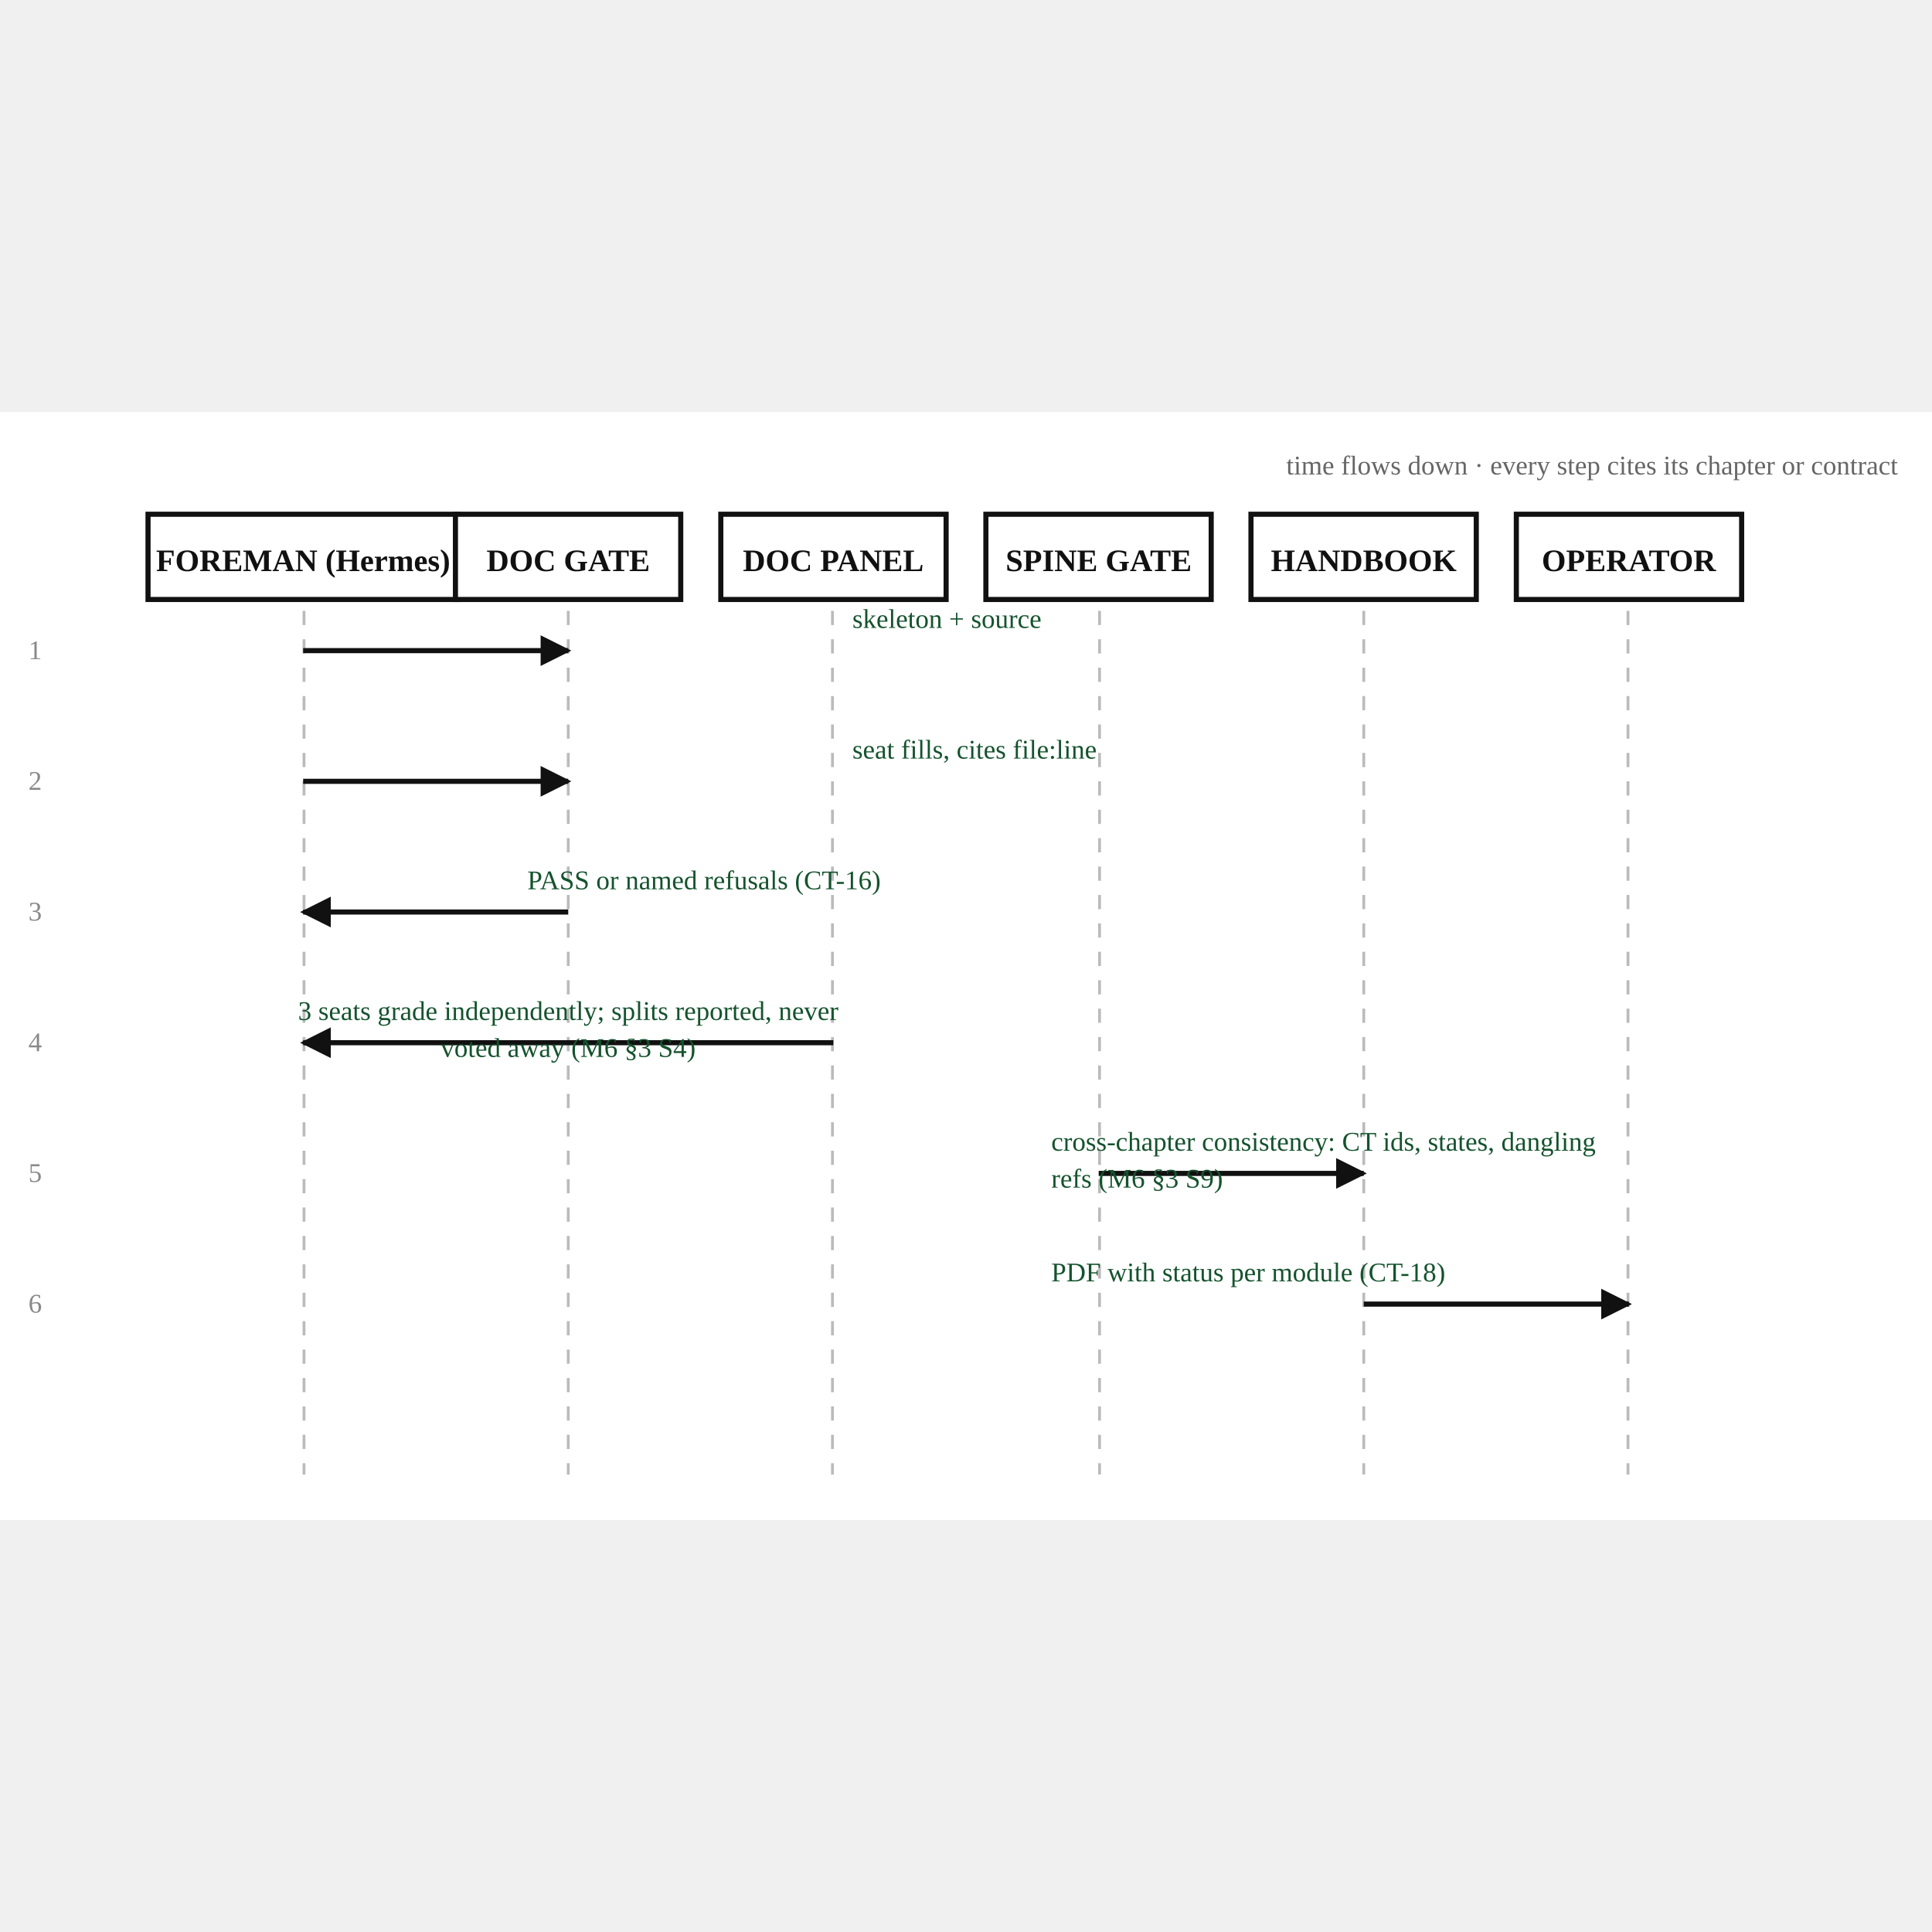
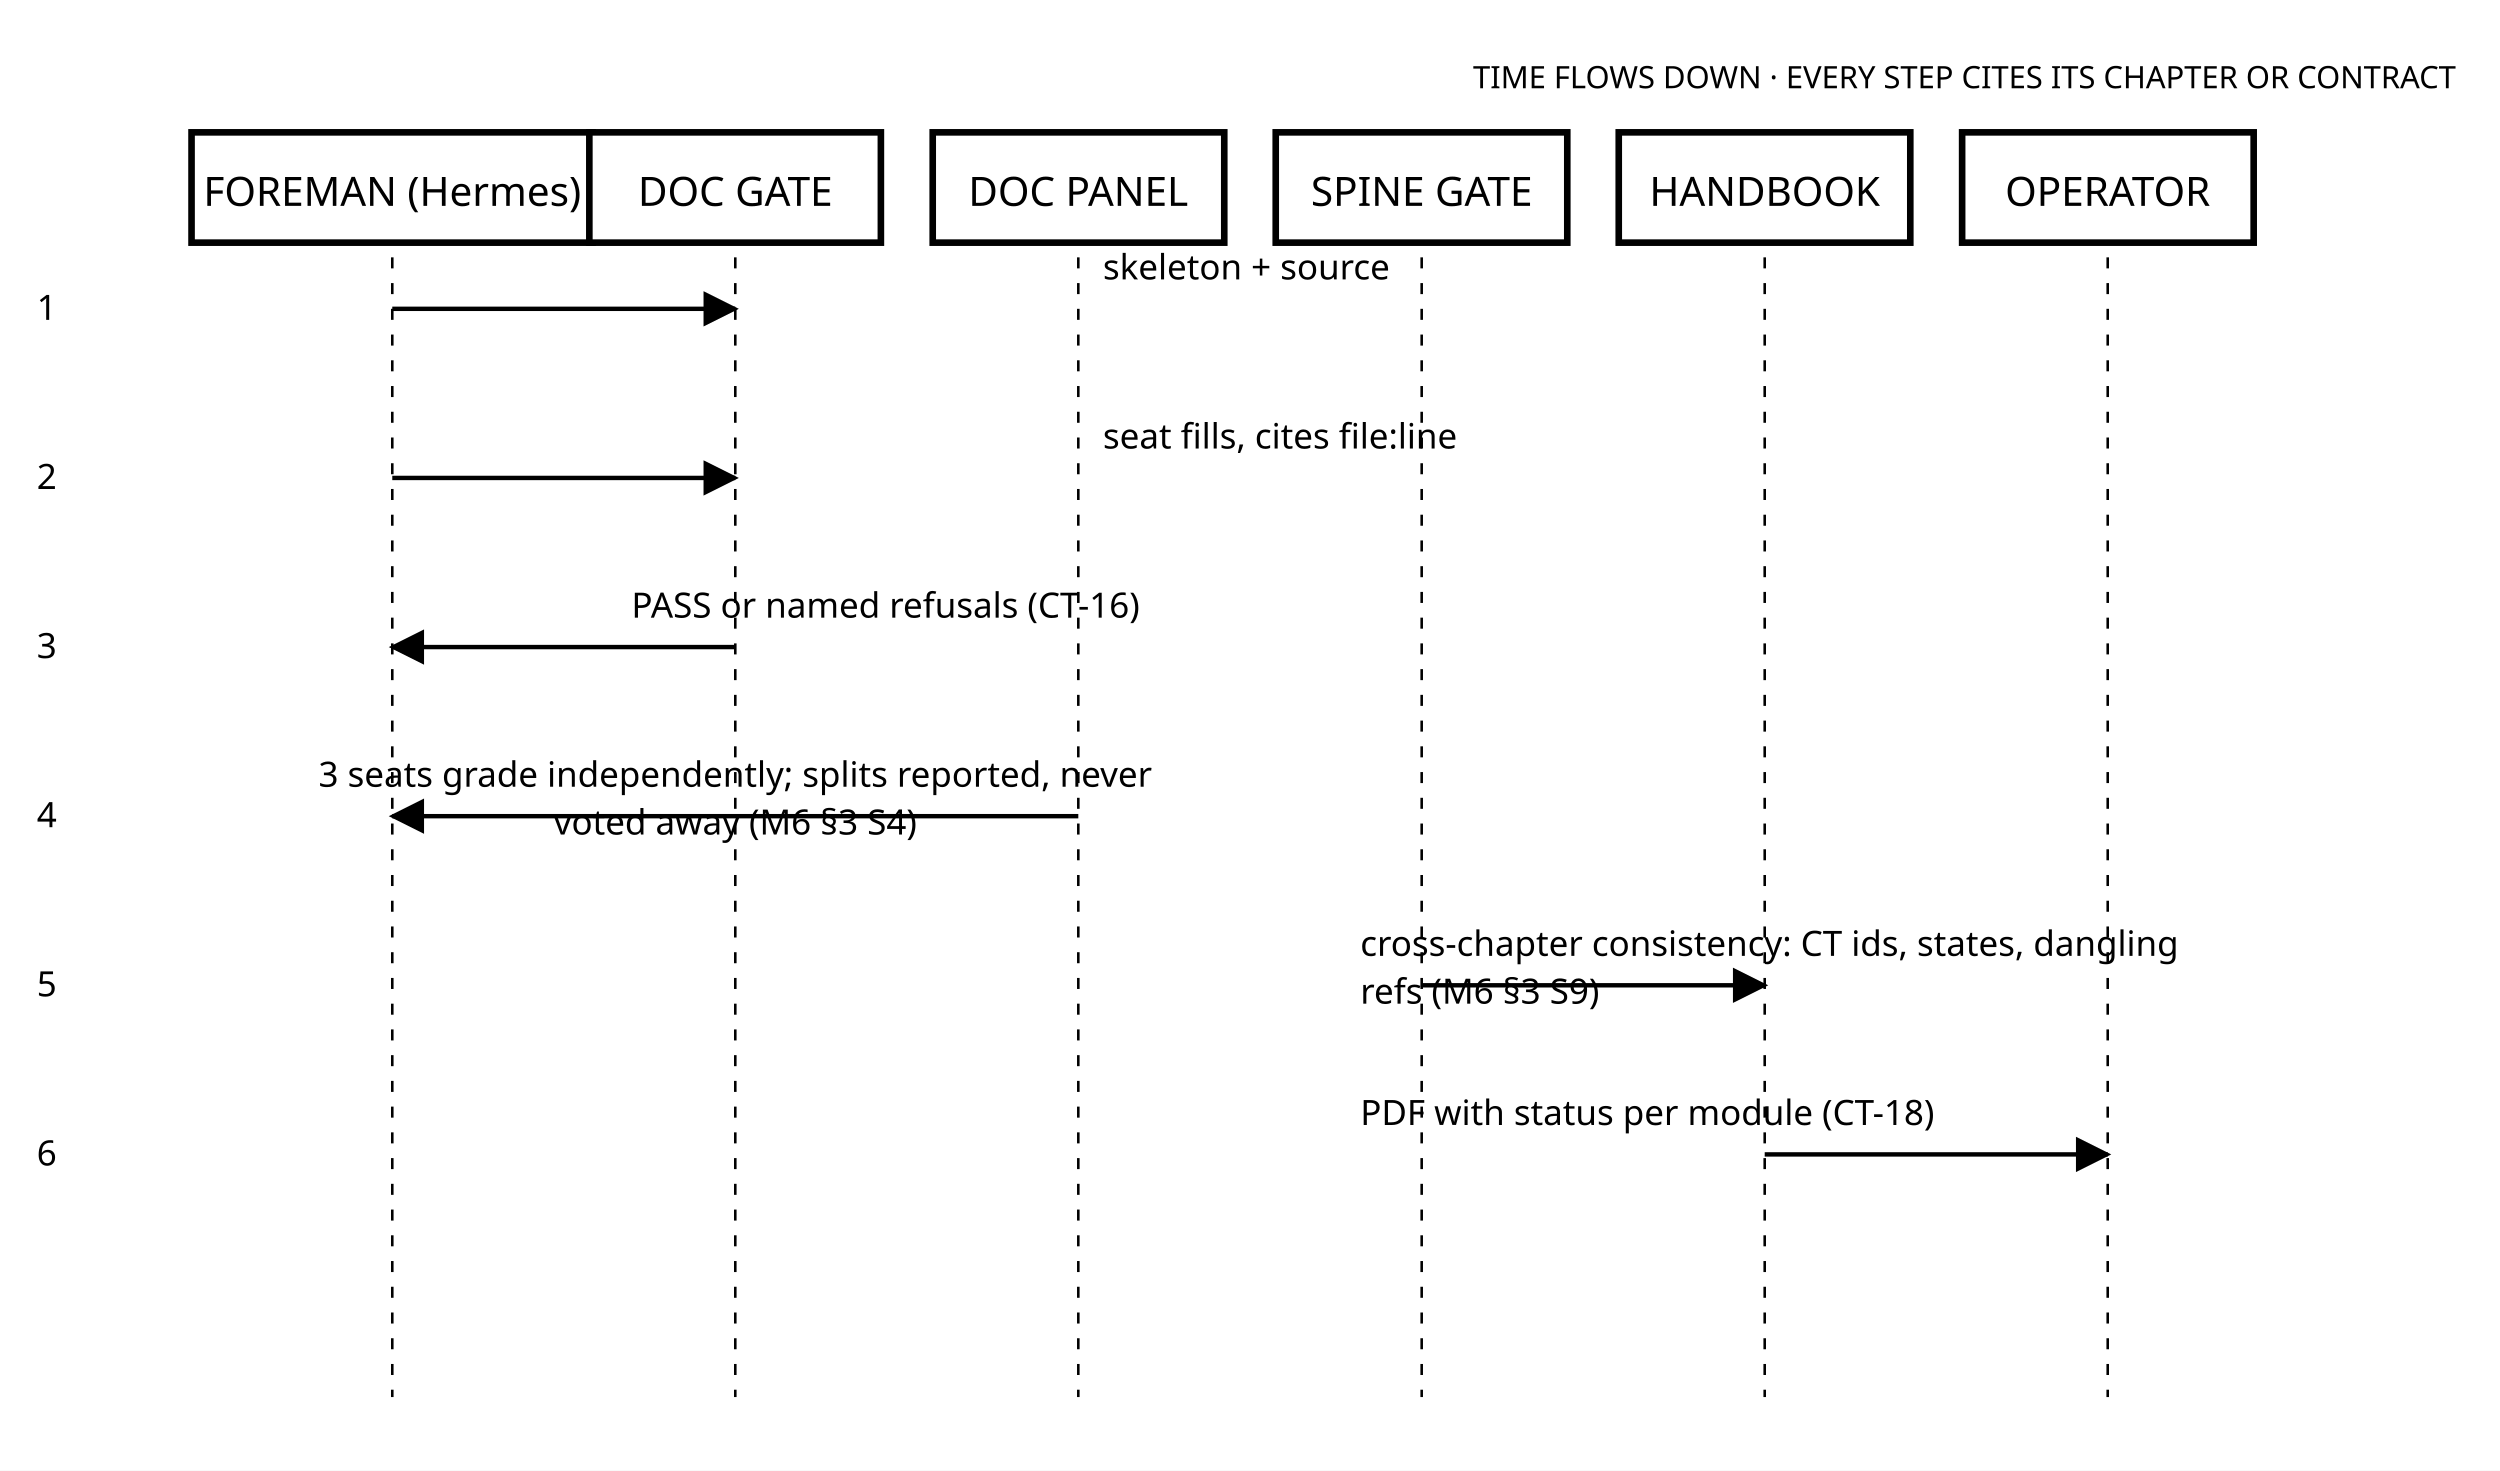
- <svg xmlns="http://www.w3.org/2000/svg" width="170.0mm" height="170.0mm" viewBox="0 0 680 390.0" preserveAspectRatio="xMidYMid meet">
-   <rect width="680" height="390.0" fill="#ffffff" />
+ <svg xmlns="http://www.w3.org/2000/svg" width="170.0mm" height="100.0mm" viewBox="0 0 680 400.0" preserveAspectRatio="xMidYMid meet">
+   <rect width="680" height="400.0" fill="#ffffff" />
  <defs>
-     <marker id="ar" viewBox="0 0 10 10" refX="9" refY="5" markerWidth="6" markerHeight="6" orient="auto">
-       <path d="M0,0 L10,5 L0,10 z" fill="#111111" />
+     <marker id="ar" viewBox="0 0 10 10" refX="9" refY="5" markerWidth="8" markerHeight="8" orient="auto">
+       <path d="M0,0 L10,5 L0,10 z" fill="#000000" />
    </marker>
  </defs>
-   <text x="668.0" y="22.0" font-size="9.50" font-weight="400" fill="#666666" text-anchor="end">time flows down · every step cites its chapter or contract</text>
-   <rect x="52.1" y="36.0" width="109.1" height="30.0" fill="#ffffff" stroke="#111111" stroke-width="1.8" />
-   <text x="106.7" y="56.0" font-size="11.00" font-weight="700" fill="#111111" text-anchor="middle">FOREMAN (Hermes)</text>
-   <line x1="107" y1="70" x2="107" y2="374" stroke="#bbbbbb" stroke-width="1" stroke-dasharray="5 5" />
-   <rect x="160.3" y="36.0" width="79.3" height="30.0" fill="#ffffff" stroke="#111111" stroke-width="1.8" />
-   <text x="200.0" y="56.0" font-size="11.00" font-weight="700" fill="#111111" text-anchor="middle">DOC GATE</text>
-   <line x1="200" y1="70" x2="200" y2="374" stroke="#bbbbbb" stroke-width="1" stroke-dasharray="5 5" />
-   <rect x="253.7" y="36.0" width="79.3" height="30.0" fill="#ffffff" stroke="#111111" stroke-width="1.8" />
-   <text x="293.3" y="56.0" font-size="11.00" font-weight="700" fill="#111111" text-anchor="middle">DOC PANEL</text>
-   <line x1="293" y1="70" x2="293" y2="374" stroke="#bbbbbb" stroke-width="1" stroke-dasharray="5 5" />
-   <rect x="347.0" y="36.0" width="79.3" height="30.0" fill="#ffffff" stroke="#111111" stroke-width="1.8" />
-   <text x="386.7" y="56.0" font-size="11.00" font-weight="700" fill="#111111" text-anchor="middle">SPINE GATE</text>
-   <line x1="387" y1="70" x2="387" y2="374" stroke="#bbbbbb" stroke-width="1" stroke-dasharray="5 5" />
-   <rect x="440.3" y="36.0" width="79.3" height="30.0" fill="#ffffff" stroke="#111111" stroke-width="1.8" />
-   <text x="480.0" y="56.0" font-size="11.00" font-weight="700" fill="#111111" text-anchor="middle">HANDBOOK</text>
-   <line x1="480" y1="70" x2="480" y2="374" stroke="#bbbbbb" stroke-width="1" stroke-dasharray="5 5" />
-   <rect x="533.7" y="36.0" width="79.3" height="30.0" fill="#ffffff" stroke="#111111" stroke-width="1.8" />
-   <text x="573.3" y="56.0" font-size="11.00" font-weight="700" fill="#111111" text-anchor="middle">OPERATOR</text>
-   <line x1="573" y1="70" x2="573" y2="374" stroke="#bbbbbb" stroke-width="1" stroke-dasharray="5 5" />
-   <text x="10.0" y="87.0" font-size="9.50" font-weight="400" fill="#888888" text-anchor="start">1</text>
-   <line x1="106.7" y1="84.0" x2="200.0" y2="84.0" stroke="#111111" stroke-width="1.8" marker-end="url(#ar)" />
-   <text x="300.0" y="76.0" font-size="9.50" font-weight="400" fill="#14532d" text-anchor="start">skeleton + source</text>
-   <text x="10.0" y="133.0" font-size="9.50" font-weight="400" fill="#888888" text-anchor="start">2</text>
-   <line x1="106.7" y1="130.0" x2="200.0" y2="130.0" stroke="#111111" stroke-width="1.8" marker-end="url(#ar)" />
-   <text x="300.0" y="122.0" font-size="9.50" font-weight="400" fill="#14532d" text-anchor="start">seat fills, cites file:line</text>
-   <text x="10.0" y="179.0" font-size="9.50" font-weight="400" fill="#888888" text-anchor="start">3</text>
-   <line x1="200.0" y1="176.0" x2="106.7" y2="176.0" stroke="#111111" stroke-width="1.8" marker-end="url(#ar)" />
-   <text x="310.0" y="168.0" font-size="9.50" font-weight="400" fill="#14532d" text-anchor="end">PASS or named refusals (CT-16)</text>
-   <text x="10.0" y="225.0" font-size="9.50" font-weight="400" fill="#888888" text-anchor="start">4</text>
-   <line x1="293.3" y1="222.0" x2="106.7" y2="222.0" stroke="#111111" stroke-width="1.8" marker-end="url(#ar)" />
-   <text x="200.0" y="214.0" font-size="9.50" font-weight="400" fill="#14532d" text-anchor="middle">3 seats grade independently; splits reported, never</text>
-   <text x="200.0" y="227.0" font-size="9.50" font-weight="400" fill="#14532d" text-anchor="middle">voted away (M6 §3 S4)</text>
-   <text x="10.0" y="271.0" font-size="9.50" font-weight="400" fill="#888888" text-anchor="start">5</text>
-   <line x1="386.7" y1="268.0" x2="480.0" y2="268.0" stroke="#111111" stroke-width="1.8" marker-end="url(#ar)" />
-   <text x="370.0" y="260.0" font-size="9.50" font-weight="400" fill="#14532d" text-anchor="start">cross-chapter consistency: CT ids, states, dangling</text>
-   <text x="370.0" y="273.0" font-size="9.50" font-weight="400" fill="#14532d" text-anchor="start">refs (M6 §3 S9)</text>
-   <text x="10.0" y="317.0" font-size="9.50" font-weight="400" fill="#888888" text-anchor="start">6</text>
-   <line x1="480.0" y1="314.0" x2="573.3" y2="314.0" stroke="#111111" stroke-width="1.8" marker-end="url(#ar)" />
-   <text x="370.0" y="306.0" font-size="9.50" font-weight="400" fill="#14532d" text-anchor="start">PDF with status per module (CT-18)</text>
+   <g font-family="Routed Gothic Narrow, Routed Gothic, sans-serif">
+     <text x="668.0" y="24.0" font-size="8.40" fill="#000000" text-anchor="end">TIME FLOWS DOWN · EVERY STEP CITES ITS CHAPTER OR CONTRACT</text>
+     <rect x="52.1" y="36.0" width="109.1" height="30.0" fill="#ffffff" stroke="#000000" stroke-width="1.8" />
+     <text x="106.7" y="56.0" font-size="11.00" fill="#000000" text-anchor="middle">FOREMAN (Hermes)</text>
+     <polyline points="106.7,70.0 106.7,380.0" fill="none" stroke="#000000" stroke-width="0.7" stroke-dasharray="3 4" />
+     <rect x="160.3" y="36.0" width="79.3" height="30.0" fill="#ffffff" stroke="#000000" stroke-width="1.8" />
+     <text x="200.0" y="56.0" font-size="11.00" fill="#000000" text-anchor="middle">DOC GATE</text>
+     <polyline points="200.0,70.0 200.0,380.0" fill="none" stroke="#000000" stroke-width="0.7" stroke-dasharray="3 4" />
+     <rect x="253.7" y="36.0" width="79.3" height="30.0" fill="#ffffff" stroke="#000000" stroke-width="1.8" />
+     <text x="293.3" y="56.0" font-size="11.00" fill="#000000" text-anchor="middle">DOC PANEL</text>
+     <polyline points="293.3,70.0 293.3,380.0" fill="none" stroke="#000000" stroke-width="0.7" stroke-dasharray="3 4" />
+     <rect x="347.0" y="36.0" width="79.3" height="30.0" fill="#ffffff" stroke="#000000" stroke-width="1.8" />
+     <text x="386.7" y="56.0" font-size="11.00" fill="#000000" text-anchor="middle">SPINE GATE</text>
+     <polyline points="386.7,70.0 386.7,380.0" fill="none" stroke="#000000" stroke-width="0.7" stroke-dasharray="3 4" />
+     <rect x="440.3" y="36.0" width="79.3" height="30.0" fill="#ffffff" stroke="#000000" stroke-width="1.8" />
+     <text x="480.0" y="56.0" font-size="11.00" fill="#000000" text-anchor="middle">HANDBOOK</text>
+     <polyline points="480.0,70.0 480.0,380.0" fill="none" stroke="#000000" stroke-width="0.7" stroke-dasharray="3 4" />
+     <rect x="533.7" y="36.0" width="79.3" height="30.0" fill="#ffffff" stroke="#000000" stroke-width="1.8" />
+     <text x="573.3" y="56.0" font-size="11.00" fill="#000000" text-anchor="middle">OPERATOR</text>
+     <polyline points="573.3,70.0 573.3,380.0" fill="none" stroke="#000000" stroke-width="0.7" stroke-dasharray="3 4" />
+     <text x="10.0" y="87.0" font-size="9.50" fill="#000000" text-anchor="start">1</text>
+     <polyline points="106.7,84.0 200.0,84.0" fill="none" stroke="#000000" stroke-width="1.2" marker-end="url(#ar)" />
+     <text x="300.0" y="76.0" font-size="9.50" fill="#000000" text-anchor="start">skeleton + source</text>
+     <text x="10.0" y="133.0" font-size="9.50" fill="#000000" text-anchor="start">2</text>
+     <polyline points="106.7,130.0 200.0,130.0" fill="none" stroke="#000000" stroke-width="1.2" marker-end="url(#ar)" />
+     <text x="300.0" y="122.0" font-size="9.50" fill="#000000" text-anchor="start">seat fills, cites file:line</text>
+     <text x="10.0" y="179.0" font-size="9.50" fill="#000000" text-anchor="start">3</text>
+     <polyline points="200.0,176.0 106.7,176.0" fill="none" stroke="#000000" stroke-width="1.2" marker-end="url(#ar)" />
+     <text x="310.0" y="168.0" font-size="9.50" fill="#000000" text-anchor="end">PASS or named refusals (CT-16)</text>
+     <text x="10.0" y="225.0" font-size="9.50" fill="#000000" text-anchor="start">4</text>
+     <polyline points="293.3,222.0 106.7,222.0" fill="none" stroke="#000000" stroke-width="1.2" marker-end="url(#ar)" />
+     <text x="200.0" y="214.0" font-size="9.50" fill="#000000" text-anchor="middle">3 seats grade independently; splits reported, never</text>
+     <text x="200.0" y="227.0" font-size="9.50" fill="#000000" text-anchor="middle">voted away (M6 §3 S4)</text>
+     <text x="10.0" y="271.0" font-size="9.50" fill="#000000" text-anchor="start">5</text>
+     <polyline points="386.7,268.0 480.0,268.0" fill="none" stroke="#000000" stroke-width="1.2" marker-end="url(#ar)" />
+     <text x="370.0" y="260.0" font-size="9.50" fill="#000000" text-anchor="start">cross-chapter consistency: CT ids, states, dangling</text>
+     <text x="370.0" y="273.0" font-size="9.50" fill="#000000" text-anchor="start">refs (M6 §3 S9)</text>
+     <text x="10.0" y="317.0" font-size="9.50" fill="#000000" text-anchor="start">6</text>
+     <polyline points="480.0,314.0 573.3,314.0" fill="none" stroke="#000000" stroke-width="1.2" marker-end="url(#ar)" />
+     <text x="370.0" y="306.0" font-size="9.50" fill="#000000" text-anchor="start">PDF with status per module (CT-18)</text>
+   </g>
</svg>
